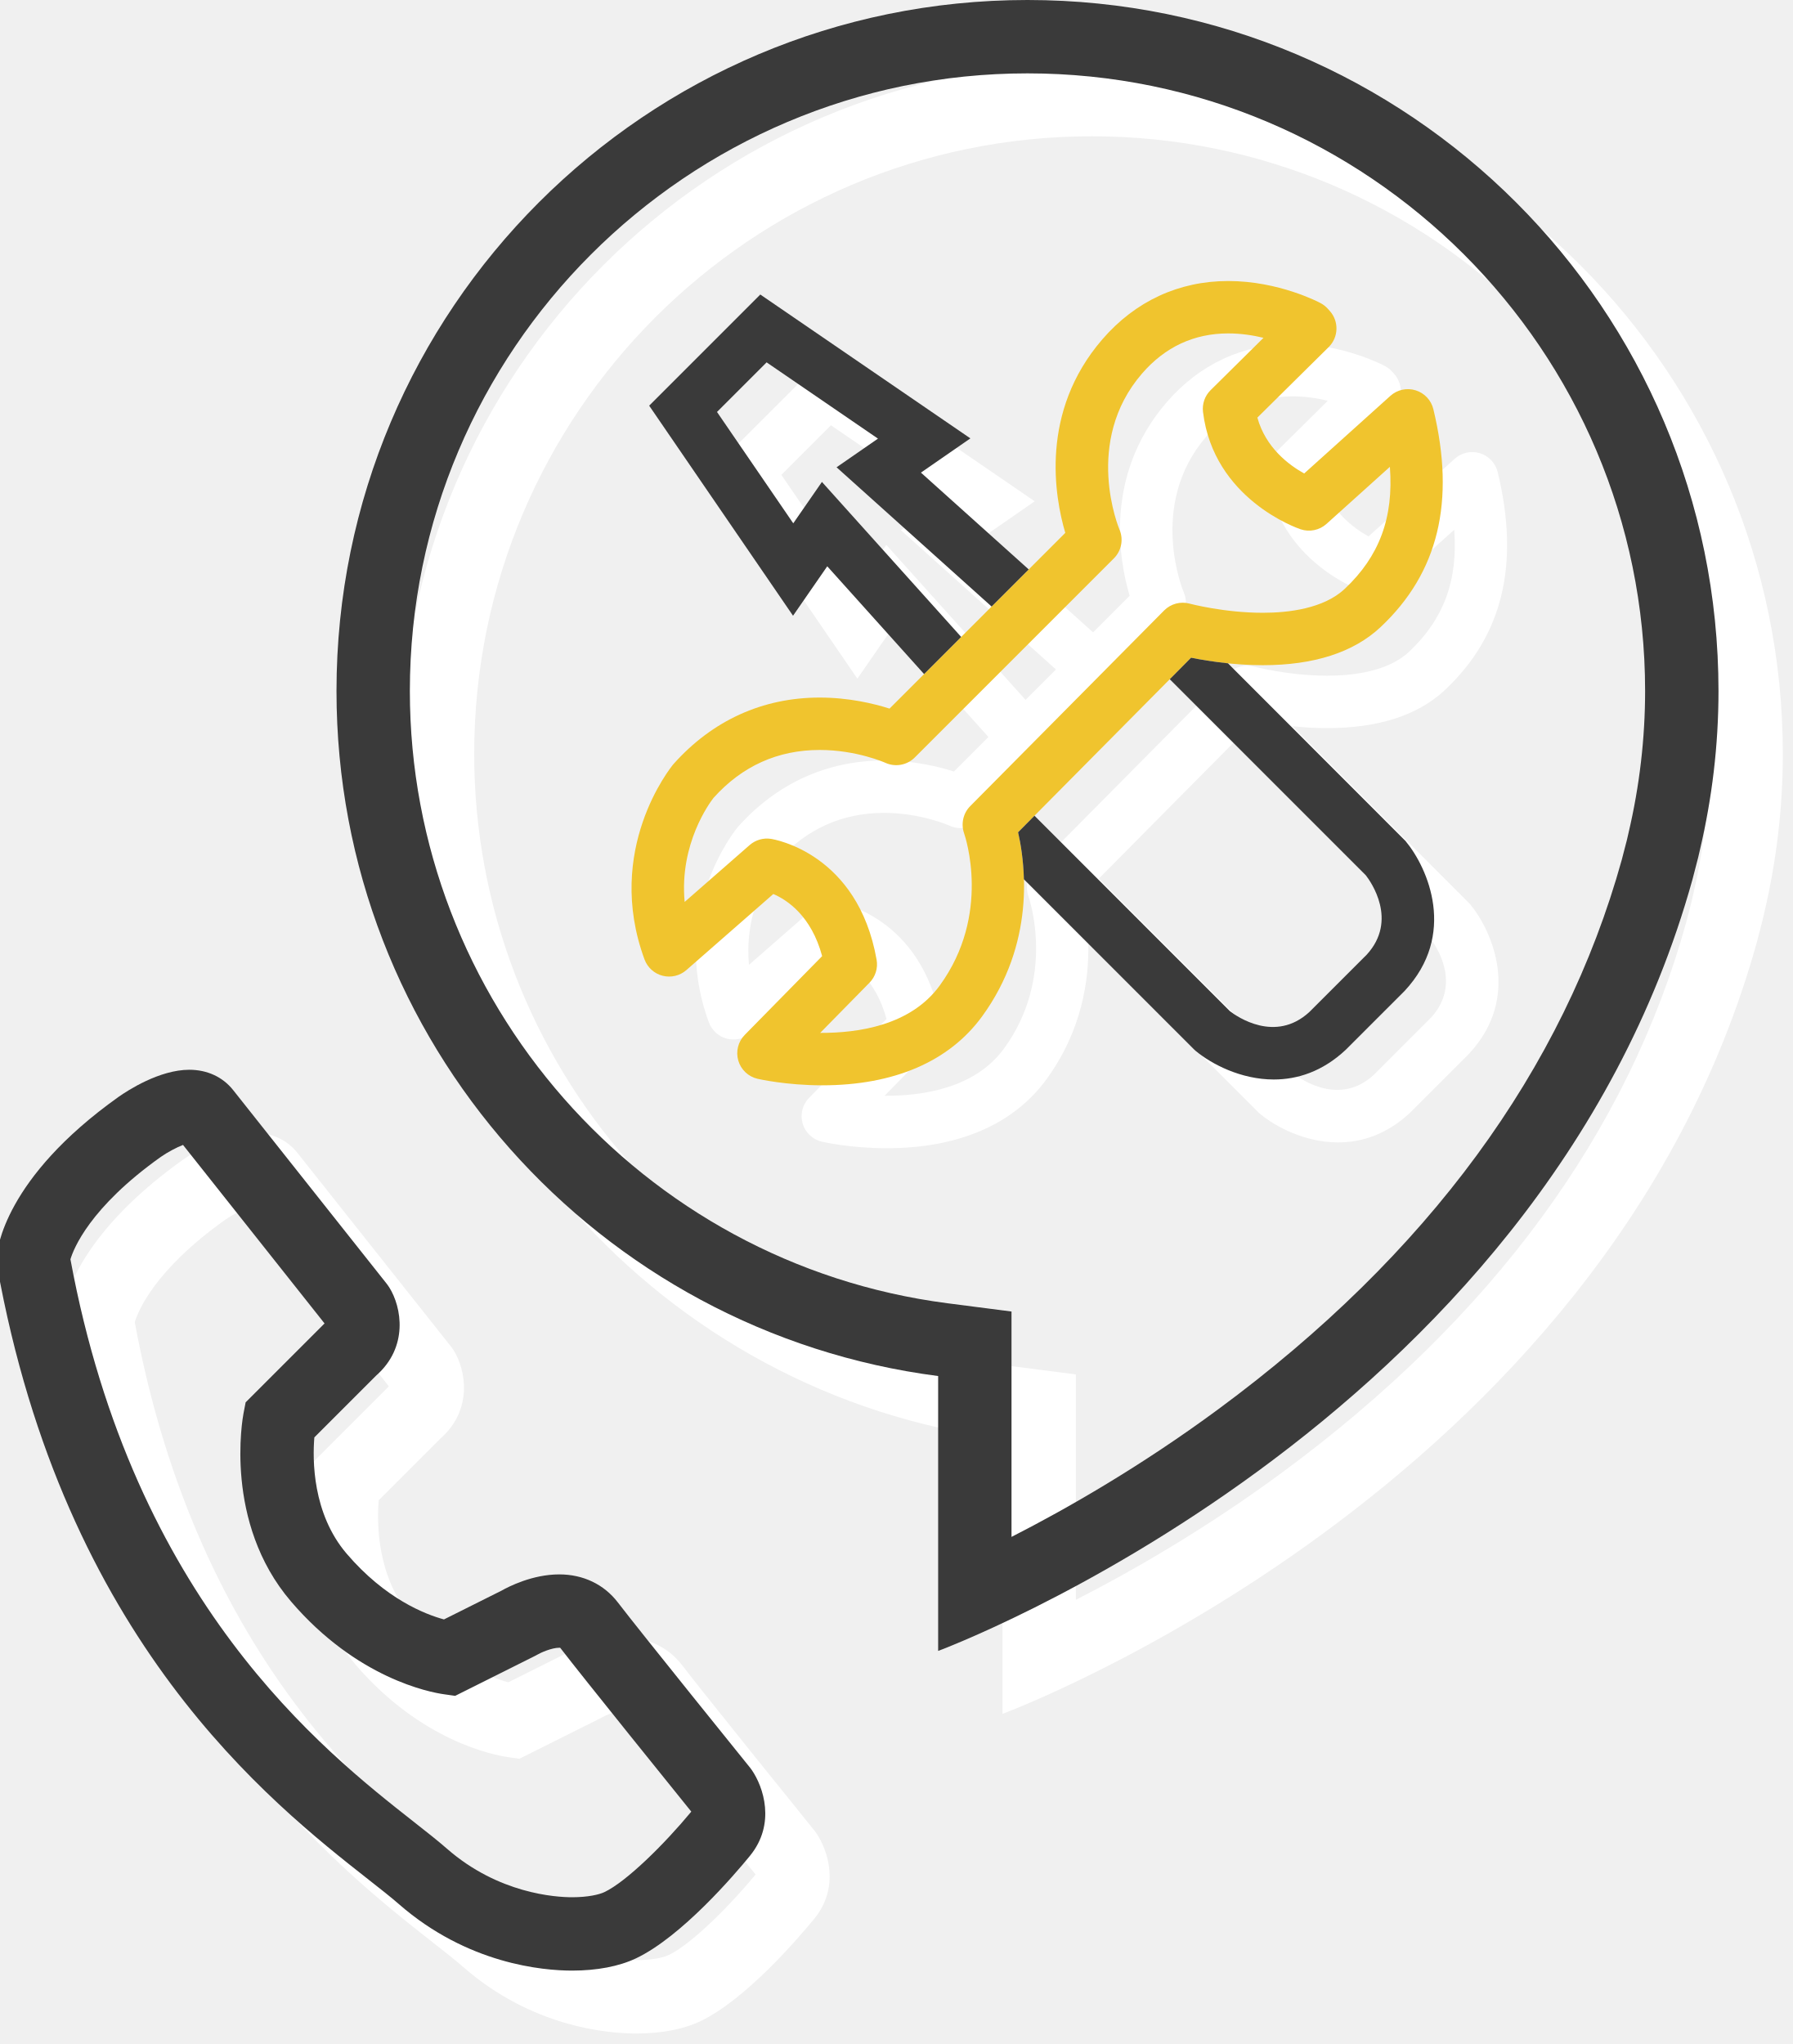
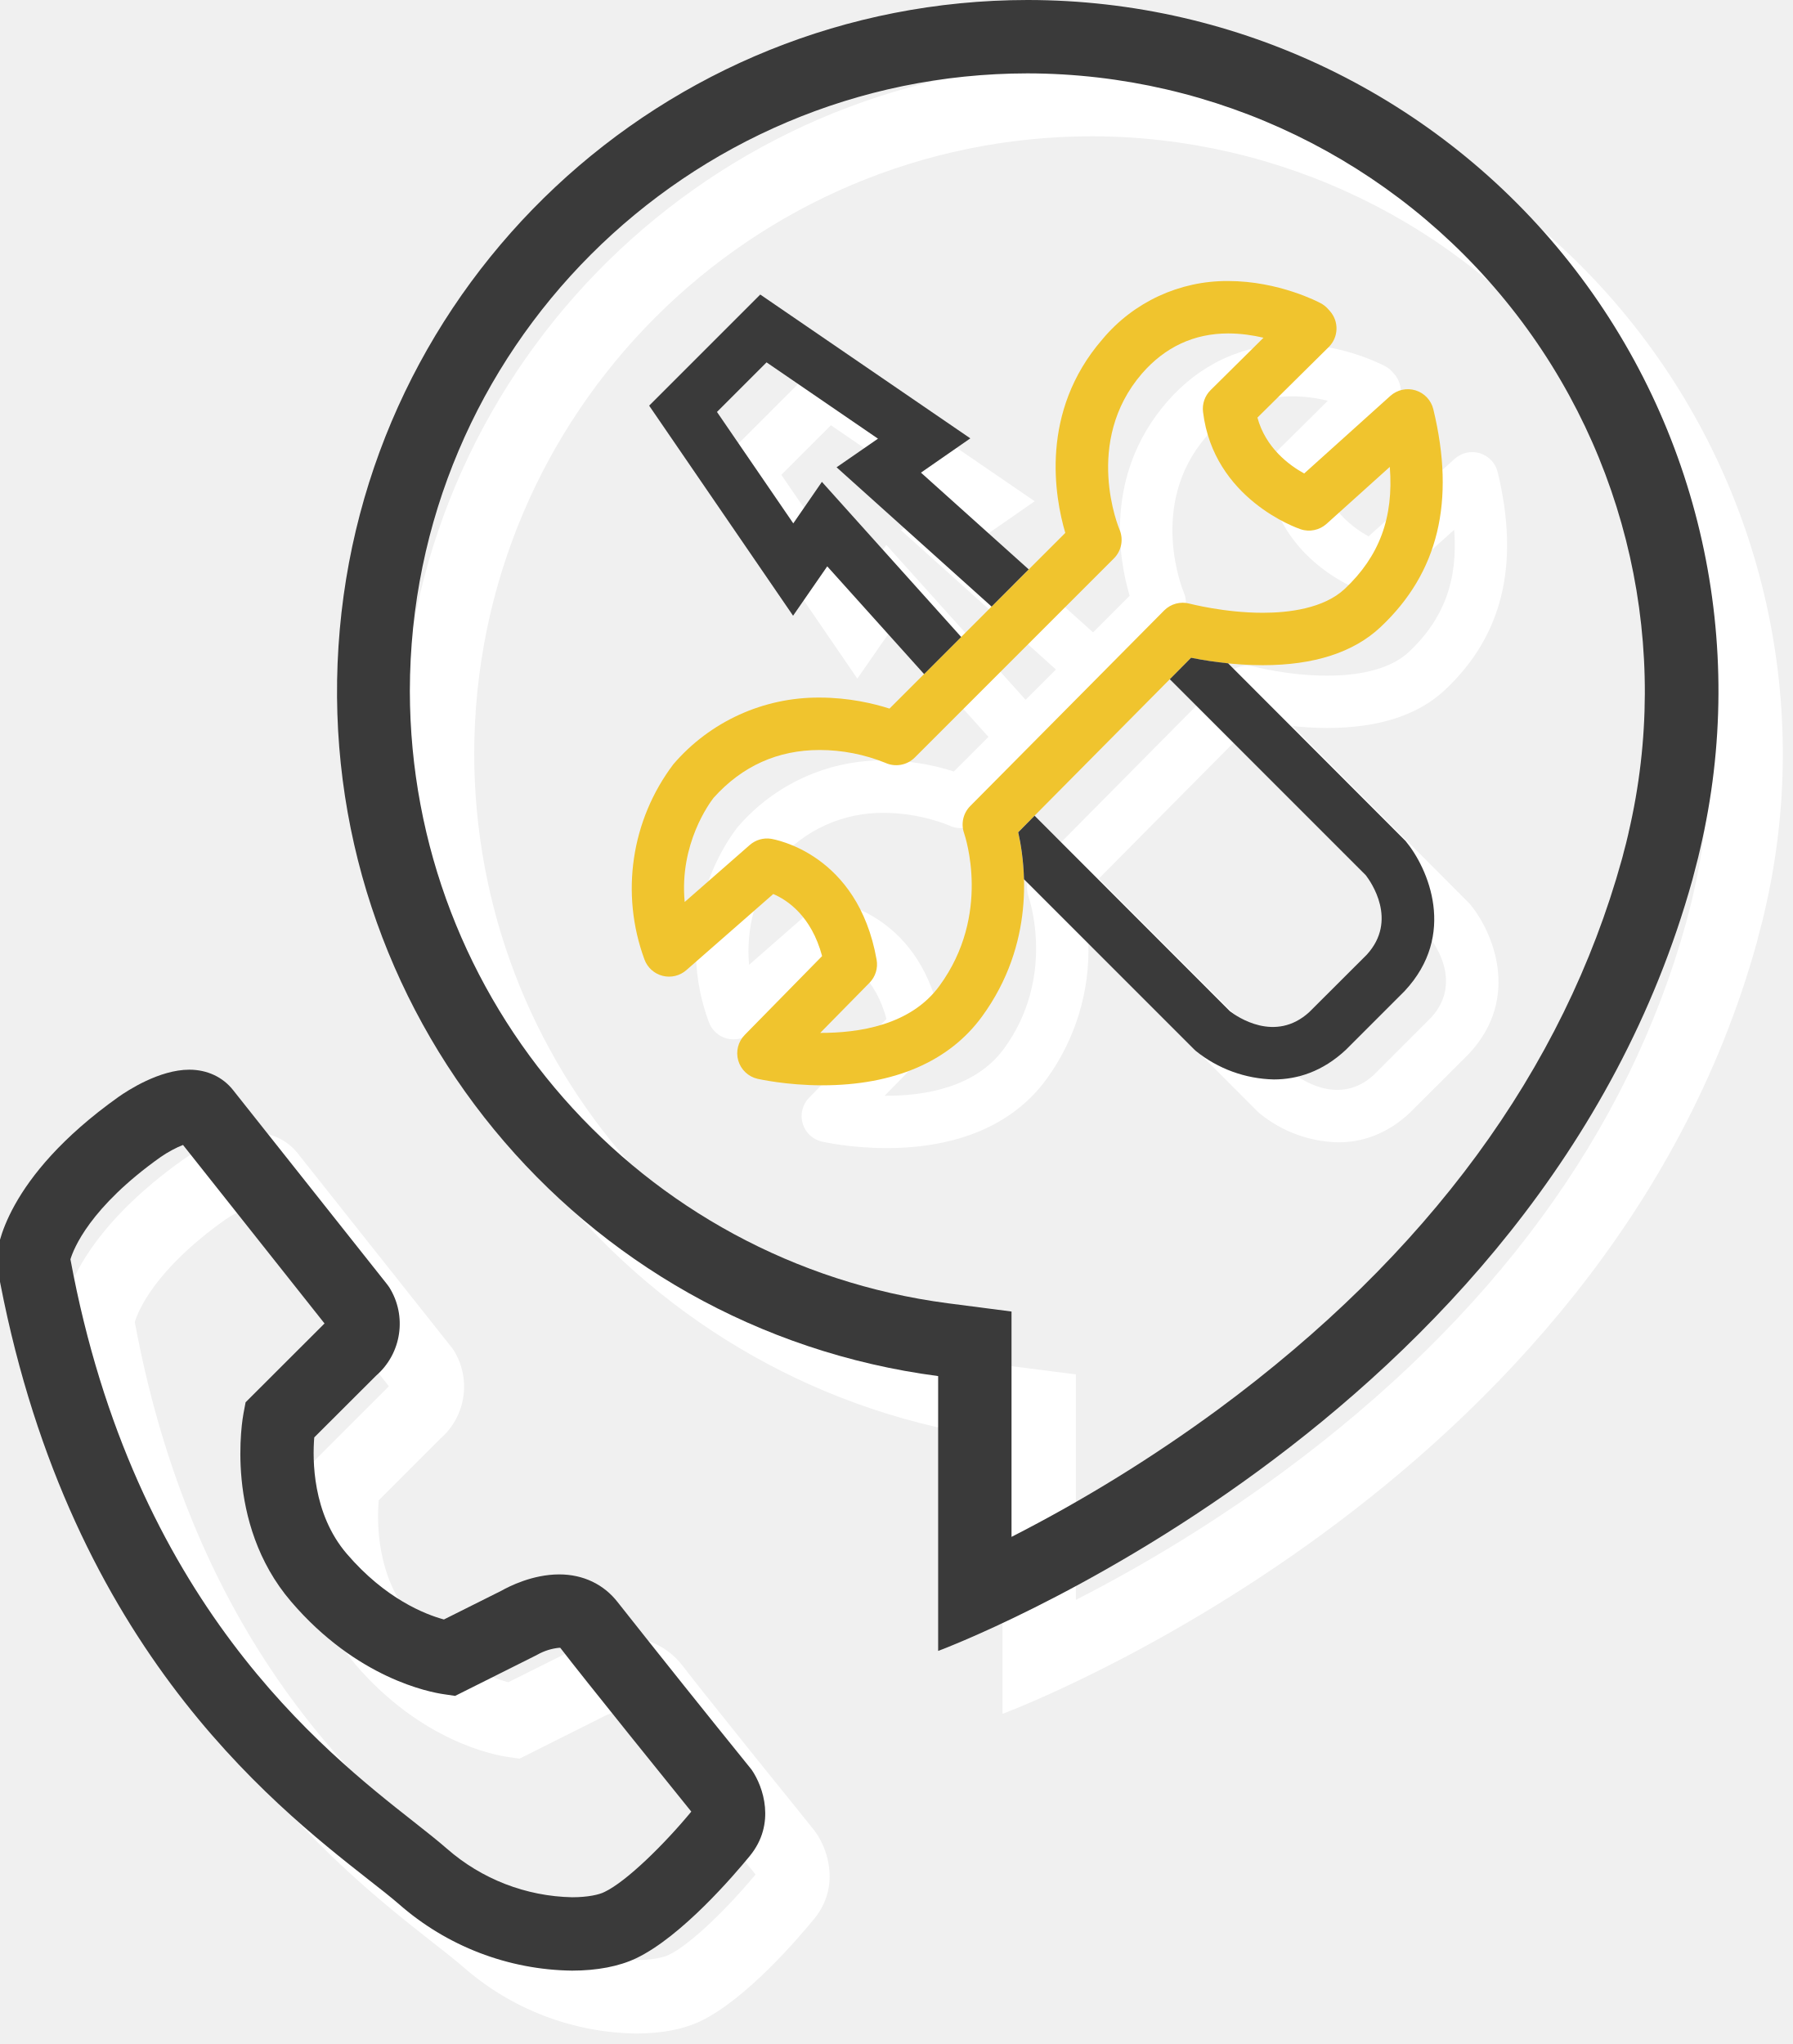
<svg xmlns="http://www.w3.org/2000/svg" width="171" height="195" viewBox="0 0 171 195" fill="none">
  <g clip-path="url(#clip0_11337_1220)">
-     <path d="M77.694 174.636C77.59 174.506 67.199 161.64 65.085 158.876C63.764 157.149 61.778 156.198 59.492 156.198C56.932 156.198 54.656 157.368 53.98 157.751L48.494 160.494C46.721 160.015 42.907 158.544 39.214 154.226C35.93 150.387 35.953 145.24 36.128 143.127L42.021 137.234C45.114 134.517 44.473 130.718 43.267 128.803L43.048 128.492C43.048 128.492 30.186 112.271 28.382 109.994C27.393 108.745 25.907 108.056 24.198 108.056C21.349 108.056 18.319 110.031 17.442 110.648C6.557 118.397 5.856 125.21 5.811 125.961L5.787 126.375L5.861 126.784C12.273 162.51 31.887 177.921 41.314 185.327C42.462 186.228 43.454 187.008 44.168 187.633C50.731 193.38 57.93 194 60.721 194C63.096 193.999 65.201 193.595 66.81 192.829C71.176 190.751 76.235 184.819 77.682 183.051C80.183 179.992 78.965 176.452 77.85 174.843L77.694 174.636ZM63.801 186.509C63.302 186.746 62.231 187 60.72 187C59.16 187 53.688 186.666 48.776 182.368C47.922 181.621 46.863 180.789 45.637 179.825C36.943 172.995 18.908 158.824 12.857 126.141C13.146 125.162 14.686 121.203 21.477 116.37C22.129 115.917 22.985 115.466 23.596 115.228C26.427 118.8 35.006 129.62 37.098 132.258L29.57 139.785L29.367 140.84C29.286 141.262 27.456 151.249 33.894 158.777C40.18 166.126 47.144 167.444 48.477 167.633L49.559 167.787L57.203 163.964L57.421 163.846C57.702 163.679 58.756 163.198 59.492 163.198C59.528 163.198 59.557 163.199 59.58 163.201C61.729 166.001 70.685 177.098 72.08 178.825C72.081 178.829 72.082 178.832 72.084 178.835C69.522 181.93 65.911 185.504 63.801 186.509Z" fill="white" />
-     <path d="M137.85 65.824C143.362 60.647 145.006 53.849 142.883 45.041C142.676 44.185 142.035 43.5 141.194 43.239C140.352 42.977 139.434 43.179 138.78 43.769L130.559 51.172C129.121 50.377 126.883 48.721 126.094 45.842L132.897 39.113C133.844 38.175 133.889 36.66 133.001 35.667L132.815 35.46C132.622 35.244 132.393 35.064 132.137 34.927C131.977 34.841 128.149 32.811 123.313 32.811C118.604 32.811 114.454 34.732 111.311 38.367C105.311 45.305 106.754 53.409 107.768 56.838L104.28 60.326L93.996 51.09L98.713 47.824L78.671 34.1L68.07 44.703L81.794 64.744L85.06 60.027L94.297 70.309L91.002 73.603C89.502 73.125 87.119 72.551 84.339 72.551C78.91 72.551 74.103 74.725 70.377 78.91C70.106 79.239 63.778 87.075 67.626 97.531C67.91 98.304 68.557 98.887 69.355 99.091C70.151 99.294 71 99.092 71.619 98.55L79.914 91.291C81.237 91.858 83.536 93.371 84.573 97.216L77.189 104.732C76.555 105.377 76.319 106.314 76.572 107.182C76.825 108.05 77.526 108.714 78.407 108.919C78.517 108.944 81.131 109.542 84.582 109.542C91.422 109.542 96.694 107.271 99.827 102.975C103.19 98.362 103.921 93.542 103.821 89.887L120.038 106.104L120.21 106.262C121.731 107.522 124.528 108.987 127.661 108.987C129.888 108.987 132.286 108.246 134.513 106.163L140.031 100.647L140.133 100.543C145.145 95.185 142.391 88.845 140.233 86.241L123.288 69.282C124.315 69.388 125.436 69.463 126.61 69.463C131.498 69.462 135.279 68.238 137.85 65.824ZM84.551 51.978L81.817 55.927L74.541 45.302L79.272 40.57L89.897 47.846L85.947 50.58L100.739 63.866L96.645 67.959L97.836 66.767L84.551 51.978ZM98.113 85.502C98.222 85.815 100.728 93.248 95.785 100.029C93.015 103.827 88.037 104.555 84.385 104.541L89.088 99.754C89.654 99.178 89.908 98.363 89.768 97.567C87.977 87.42 80.023 86.083 79.685 86.031C78.956 85.921 78.214 86.135 77.658 86.62L71.454 92.048C70.932 86.488 73.867 82.559 74.213 82.116C76.934 79.086 80.34 77.55 84.338 77.55C87.853 77.55 90.569 78.761 90.587 78.77C91.54 79.209 92.663 79.011 93.405 78.269L112.405 59.269C113.13 58.545 113.339 57.453 112.932 56.513C112.897 56.43 109.438 48.173 115.09 41.637C117.285 39.098 120.051 37.811 123.311 37.811C124.541 37.811 125.694 37.994 126.676 38.232L121.629 43.225C121.078 43.769 120.811 44.537 120.904 45.305C121.916 53.605 129.873 56.382 130.211 56.496C131.066 56.784 132.012 56.59 132.684 55.985L138.733 50.538C139.106 55.402 137.713 59.092 134.424 62.18C132.416 64.067 129.065 64.463 126.606 64.463C122.917 64.463 119.655 63.598 119.624 63.59C118.759 63.354 117.829 63.604 117.194 64.243L98.694 82.91C98.023 83.587 97.801 84.6 98.113 85.502ZM103.615 87.344C103.615 87.347 103.615 87.349 103.615 87.352C103.615 87.349 103.615 87.347 103.615 87.344ZM103.434 86.223C103.444 86.275 103.454 86.327 103.463 86.381C103.453 86.329 103.443 86.274 103.434 86.223ZM136.525 97.079L131.046 102.555C127.798 105.535 124.146 102.987 123.47 102.468L104.827 83.823L119.768 68.748L117.733 70.801L136.44 89.507C136.9 90.099 139.537 93.794 136.525 97.079ZM121.316 69.025C121.324 69.026 121.332 69.027 121.339 69.029C121.332 69.027 121.324 69.026 121.316 69.025ZM120.473 68.882C120.493 68.886 120.518 68.89 120.539 68.894C120.516 68.89 120.494 68.886 120.473 68.882Z" fill="white" />
-     <path d="M104.162 6.002C67.754 6.002 38.24 35.516 38.24 71.924C38.24 105.441 63.26 133.096 95.638 137.278V163.502C95.638 163.502 153.077 142.259 167.607 89.88C167.685 89.597 167.746 89.342 167.818 89.068C167.931 88.644 168.043 88.218 168.148 87.791C168.212 87.528 168.267 87.277 168.326 87.022C169.463 82.171 170.084 77.121 170.084 71.924C170.084 35.516 140.57 6.002 104.162 6.002ZM161.51 85.424L161.504 85.451L161.498 85.478L161.469 85.608C161.43 85.778 161.393 85.947 161.35 86.123C161.256 86.499 161.159 86.874 161.049 87.284L160.945 87.684C160.92 87.792 160.892 87.9 160.863 88.008C155.299 108.064 142.343 125.708 122.357 140.45C114.984 145.888 107.949 149.914 102.638 152.625V137.277V131.123L96.534 130.335C67.291 126.558 45.239 101.446 45.239 71.923C45.239 39.433 71.671 13.001 104.161 13.001C136.649 13.001 163.083 39.433 163.083 71.923C163.084 76.432 162.555 80.974 161.51 85.424Z" fill="white" />
-     <path d="M54.583 187.998C51.792 187.998 44.594 187.378 38.029 181.634C37.315 181.009 36.323 180.23 35.175 179.328C25.749 171.922 6.134 156.511 -0.278 120.785L-0.352 120.376L-0.328 119.962C-0.284 119.21 0.418 112.398 11.303 104.649C12.18 104.032 15.21 102.057 18.059 102.057C19.767 102.057 21.253 102.745 22.243 103.995C24.047 106.272 36.909 122.493 36.909 122.493L37.128 122.804C38.334 124.719 38.975 128.518 35.882 131.235L29.989 137.128C29.814 139.24 29.791 144.388 33.075 148.227C36.767 152.544 40.582 154.016 42.355 154.495L47.841 151.752C48.517 151.369 50.793 150.199 53.353 150.199C55.639 150.199 57.625 151.15 58.946 152.877C61.06 155.641 71.45 168.507 71.555 168.637L71.71 168.844C72.825 170.453 74.043 173.993 71.542 177.052C70.095 178.821 65.037 184.752 60.67 186.83C59.063 187.593 56.958 187.997 54.583 187.998ZM6.72 120.14C12.771 152.823 30.806 166.994 39.5 173.824C40.726 174.788 41.785 175.62 42.639 176.367C47.551 180.665 53.023 180.999 54.583 180.999C56.094 180.999 57.165 180.745 57.664 180.508C59.774 179.503 63.386 175.929 65.948 172.834C65.947 172.831 65.945 172.828 65.944 172.824C64.55 171.097 55.593 160 53.444 157.2C53.421 157.198 53.391 157.197 53.356 157.197C52.62 157.197 51.566 157.678 51.285 157.845L51.067 157.963L43.423 161.786L42.341 161.632C41.008 161.443 34.044 160.124 27.758 152.776C21.32 145.249 23.15 135.261 23.231 134.839L23.434 133.784L30.962 126.257C28.87 123.618 20.291 112.799 17.46 109.227C16.849 109.464 15.993 109.915 15.341 110.369C8.548 115.202 7.008 119.161 6.72 120.14Z" fill="#3A3A3A" />
-     <path d="M78.443 103.54C74.991 103.54 72.378 102.942 72.268 102.917C71.387 102.712 70.685 102.048 70.433 101.18C70.181 100.312 70.416 99.374 71.05 98.73L78.434 91.214C77.397 87.369 75.098 85.857 73.775 85.289L65.48 92.548C64.86 93.09 64.012 93.292 63.216 93.089C62.418 92.886 61.772 92.302 61.487 91.53C57.639 81.073 63.967 73.237 64.238 72.908C67.964 68.723 72.771 66.549 78.2 66.549C80.98 66.549 83.362 67.123 84.863 67.601L101.629 50.836C100.616 47.406 99.172 39.302 105.172 32.365C108.315 28.731 112.465 26.809 117.174 26.809C122.011 26.809 125.838 28.838 125.999 28.925C126.254 29.062 126.483 29.242 126.676 29.458L126.862 29.665C127.752 30.658 127.707 32.173 126.758 33.111L119.955 39.84C120.744 42.719 122.983 44.375 124.42 45.17L132.642 37.767C133.296 37.177 134.214 36.975 135.055 37.237C135.897 37.498 136.538 38.182 136.745 39.039C138.868 47.848 137.223 54.645 131.712 59.822C129.142 62.236 125.359 63.46 120.47 63.46C117.681 63.46 115.146 63.053 113.631 62.746L97.127 79.399C97.856 82.58 98.758 90.019 93.688 96.973C90.555 101.269 85.283 103.54 78.443 103.54ZM78.247 98.539C81.898 98.554 86.878 97.825 89.647 94.027C94.591 87.246 92.085 79.813 91.976 79.5C91.663 78.598 91.885 77.585 92.558 76.907L111.058 58.24C111.692 57.601 112.622 57.351 113.488 57.587C113.518 57.595 116.781 58.46 120.47 58.46C122.928 58.46 126.281 58.064 128.288 56.177C131.576 53.089 132.969 49.399 132.597 44.535L126.548 49.982C125.876 50.586 124.931 50.781 124.075 50.493C123.737 50.379 115.78 47.602 114.768 39.302C114.674 38.534 114.941 37.766 115.492 37.222L120.539 32.229C119.558 31.991 118.404 31.808 117.174 31.808C113.915 31.808 111.15 33.096 108.953 35.634C103.302 42.17 106.761 50.427 106.796 50.51C107.201 51.45 106.992 52.543 106.268 53.266L87.268 72.266C86.527 73.008 85.403 73.206 84.451 72.767C84.433 72.759 81.716 71.547 78.201 71.547C74.203 71.547 70.797 73.083 68.076 76.113C67.729 76.555 64.794 80.485 65.317 86.045L71.521 80.617C72.077 80.131 72.819 79.917 73.548 80.028C73.885 80.08 81.839 81.417 83.63 91.564C83.771 92.36 83.518 93.174 82.951 93.751L78.247 98.539Z" fill="#F0C42E" />
-     <path d="M78.921 54.025L88.158 64.307L91.698 60.766L78.413 45.976L75.678 49.925L68.402 39.301L73.134 34.569L83.759 41.845L79.809 44.579L94.6 57.865L98.141 54.324L87.858 45.088L92.575 41.822L72.533 28.098L61.932 38.701L75.656 58.742L78.921 54.025Z" fill="#3A3A3A" />
-     <path d="M117.147 63.28C115.734 63.134 114.507 62.924 113.63 62.746L111.596 64.799L130.302 83.505C130.762 84.097 133.399 87.792 130.386 91.077L124.908 96.553C121.66 99.533 118.007 96.985 117.332 96.466L98.69 77.821L97.127 79.399C97.372 80.469 97.632 82.029 97.682 83.884L113.899 100.102L114.072 100.26C115.593 101.52 118.39 102.985 121.522 102.985C123.75 102.985 126.147 102.244 128.375 100.161L133.893 94.645L133.995 94.542C139.007 89.184 136.252 82.843 134.094 80.239L117.147 63.28Z" fill="#3A3A3A" />
-     <path d="M98.023 7C130.512 7 156.945 33.432 156.945 65.922C156.945 70.43 156.416 74.972 155.372 79.422L155.366 79.449L155.359 79.476L155.33 79.606C155.292 79.776 155.254 79.945 155.212 80.121C155.118 80.497 155.021 80.872 154.91 81.282L154.807 81.682C154.781 81.79 154.753 81.898 154.724 82.006C149.16 102.062 136.204 119.706 116.218 134.448C108.845 139.886 101.81 143.912 96.499 146.623V131.275V125.121L90.395 124.333C61.152 120.556 39.101 95.444 39.101 65.921C39.102 33.432 65.534 7 98.023 7ZM98.023 0C61.616 0 32.102 29.514 32.102 65.922C32.102 99.439 57.122 127.094 89.5 131.276V157.5C89.5 157.5 146.939 136.257 161.47 83.878C161.548 83.595 161.608 83.34 161.68 83.066C161.794 82.642 161.905 82.216 162.011 81.789C162.074 81.526 162.13 81.275 162.188 81.02C163.326 76.169 163.946 71.119 163.946 65.922C163.945 29.514 134.432 0 98.023 0Z" fill="#3A3A3A" />
+     <path d="M77.7 174.64c-.11-.13-10.5-13-12.61-15.76a6.86 6.86 0 00-5.6-2.68c-2.56 0-4.83 1.17-5.51 1.55l-5.49 2.74c-1.77-.48-5.58-1.95-9.28-6.26-3.28-3.84-3.26-8.99-3.08-11.1l5.9-5.9a6.56 6.56 0 001.24-8.43l-.22-.3L28.38 110a5.2 5.2 0 00-4.18-1.94c-2.85 0-5.88 1.97-6.76 2.59C6.56 118.4 5.86 125.2 5.81 125.96l-.02.42.07.4c6.41 35.73 26.03 51.14 35.45 58.55 1.15.9 2.14 1.68 2.86 2.3A25.53 25.53 0 0060.72 194c2.38 0 4.48-.4 6.09-1.17 4.37-2.08 9.43-8.01 10.87-9.78 2.5-3.06 1.29-6.6.17-8.2l-.16-.21zM63.8 186.5c-.5.24-1.57.49-3.08.49a18.7 18.7 0 01-11.94-4.63c-.86-.75-1.92-1.58-3.14-2.55-8.7-6.82-26.73-21-32.78-53.68.29-.98 1.83-4.94 8.62-9.77.65-.45 1.5-.9 2.12-1.14l13.5 17.03-7.53 7.53-.2 1.05c-.08.42-1.91 10.4 4.52 17.94 6.29 7.35 13.25 8.66 14.59 8.85l1.08.16 7.64-3.83.22-.11a5.28 5.28 0 012.16-.65 1632.26 1632.26 0 0012.5 15.64c-2.56 3.09-6.17 6.66-8.28 7.67zm74.05-120.68c5.51-5.17 7.16-11.97 5.03-20.78a2.5 2.5 0 00-4.1-1.27l-8.22 7.4c-1.44-.8-3.68-2.45-4.47-5.33l6.8-6.73c.95-.94 1-2.45.11-3.44l-.19-.21c-.19-.22-.42-.4-.67-.53a20.4 20.4 0 00-8.83-2.12c-4.7 0-8.86 1.92-12 5.56-6 6.94-4.56 15.04-3.54 18.47l-3.49 3.49L94 51.09l4.71-3.27L78.67 34.1l-10.6 10.6 13.72 20.04 3.27-4.71L94.3 70.3 91 73.6a22.31 22.31 0 00-6.66-1.06 18.22 18.22 0 00-13.96 6.36c-.27.33-6.6 8.17-2.75 18.62a2.5 2.5 0 003.99 1.02l8.3-7.26c1.32.57 3.62 2.08 4.65 5.93l-7.38 7.51a2.5 2.5 0 001.22 4.19c.1.02 2.72.62 6.17.62 6.84 0 12.11-2.27 15.25-6.57a20.93 20.93 0 004-13.08l16.2 16.21.18.16a12.28 12.28 0 007.45 2.73c2.23 0 4.63-.74 6.85-2.83l5.52-5.51.1-.1c5.02-5.36 2.26-11.7.1-14.3L123.3 69.27c1.02.1 2.15.18 3.32.18 4.89 0 8.67-1.22 11.24-3.64zm-53.3-13.84l-2.73 3.95-7.28-10.63 4.73-4.73 10.63 7.28-3.95 2.73 14.79 13.29-4.1 4.09 1.2-1.2-13.29-14.78zM98.11 85.5c.11.31 2.62 7.75-2.32 14.53-2.77 3.8-7.75 4.53-11.4 4.51l4.7-4.79a2.5 2.5 0 00.68-2.18c-1.8-10.15-9.75-11.49-10.08-11.54-.73-.1-1.48.1-2.03.59l-6.2 5.43a14.7 14.7 0 012.75-9.93 13.13 13.13 0 0110.13-4.57c3.51 0 6.23 1.21 6.25 1.22a2.5 2.5 0 002.82-.5l19-19a2.5 2.5 0 00.52-2.76c-.03-.08-3.5-8.34 2.16-14.87a10.48 10.48 0 018.22-3.83c1.23 0 2.38.18 3.37.42l-5.05 5a2.5 2.5 0 00-.73 2.08c1.02 8.3 8.97 11.07 9.31 11.19.86.28 1.8.09 2.47-.52l6.05-5.44c.38 4.86-1.02 8.55-4.3 11.64-2.01 1.89-5.37 2.28-7.82 2.28-3.7 0-6.95-.86-6.99-.87a2.5 2.5 0 00-2.43.65L98.7 82.91a2.54 2.54 0 00-.58 2.6zm5.5 1.84v.01zm-.18-1.12zm33.1 10.86l-5.48 5.48c-3.25 2.97-6.9.43-7.58-.1l-18.64-18.64 14.94-15.07-2.04 2.05 18.71 18.7c.46.6 3.1 4.3.09 7.58zm-15.21-28.05zm-.85-.15l.07.01h-.07z" fill="#fff" />
+     <path d="M104.16 6a65.92 65.92 0 00-8.52 131.28v26.22s57.44-21.24 71.97-73.62l.2-.81.34-1.28.18-.77A65.92 65.92 0 00104.17 6zm57.35 79.42v.03l-.01.03-.03.13-.12.51-.3 1.16-.1.4-.09.33c-5.56 20.05-18.52 37.7-38.5 52.44a143.41 143.41 0 01-19.72 12.18v-21.51l-6.1-.78a59 59 0 01-51.3-58.42A58.99 58.99 0 01104.16 13a58.99 58.99 0 0157.35 72.42z" fill="#fff" />
+     <path d="M54.58 188a25.5 25.5 0 01-16.55-6.37c-.72-.62-1.7-1.4-2.86-2.3-9.42-7.4-29.04-22.82-35.45-58.55l-.07-.4.02-.42c.05-.75.75-7.56 11.63-15.31.88-.62 3.91-2.6 6.76-2.6 1.7 0 3.2.7 4.18 1.95l14.67 18.5.22.3a6.56 6.56 0 01-1.25 8.44l-5.9 5.89c-.17 2.11-.19 7.26 3.1 11.1 3.69 4.31 7.5 5.79 9.27 6.27l5.5-2.75c.67-.38 2.94-1.55 5.5-1.55 2.29 0 4.27.95 5.6 2.68a1741.1 1741.1 0 0012.6 15.76l.16.2c1.11 1.61 2.33 5.15-.17 8.21-1.45 1.77-6.5 7.7-10.87 9.78-1.6.76-3.71 1.17-6.09 1.17zM6.72 120.14c6.05 32.68 24.09 46.85 32.78 53.68 1.23.97 2.28 1.8 3.14 2.55A18.7 18.7 0 0054.58 181c1.51 0 2.59-.25 3.08-.5 2.11-1 5.73-4.57 8.29-7.67-1.4-1.73-10.36-12.83-12.5-15.63h-.1a5.3 5.3 0 00-2.07.65l-.21.11-7.65 3.83-1.08-.16c-1.33-.19-8.3-1.5-14.58-8.85-6.44-7.53-4.61-17.52-4.53-17.94l.2-1.06 7.53-7.52-13.5-17.03c-.61.23-1.47.69-2.12 1.14-6.8 4.83-8.33 8.8-8.62 9.77z" fill="#3A3A3A" />
+     <path d="M78.44 103.54c-3.45 0-6.06-.6-6.17-.62a2.5 2.5 0 01-1.22-4.19l7.38-7.52c-1.03-3.84-3.33-5.35-4.66-5.92l-8.29 7.26a2.5 2.5 0 01-4-1.02 19.63 19.63 0 012.76-18.62 18.22 18.22 0 0113.96-6.36c2.78 0 5.16.57 6.66 1.05l16.77-16.76c-1.01-3.43-2.46-11.54 3.54-18.47a15.48 15.48 0 0112-5.56c4.84 0 8.67 2.03 8.83 2.12.25.13.48.31.68.53l.18.2c.9 1 .85 2.51-.1 3.45l-6.8 6.73c.78 2.88 3.02 4.54 4.46 5.33l8.22-7.4a2.5 2.5 0 014.1 1.27c2.13 8.8.48 15.6-5.03 20.78-2.57 2.42-6.35 3.64-11.24 3.64-2.79 0-5.32-.4-6.84-.71L97.13 79.4c.73 3.18 1.63 10.62-3.44 17.57-3.13 4.3-8.4 6.57-15.25 6.57zm-.2-5c3.66.01 8.64-.71 11.4-4.51 4.95-6.78 2.44-14.22 2.34-14.53a2.5 2.5 0 01.58-2.6l18.5-18.66a2.5 2.5 0 012.43-.65c.03 0 3.3.87 6.98.87 2.46 0 5.81-.4 7.82-2.28 3.29-3.1 4.68-6.78 4.3-11.64l-6.04 5.44c-.67.6-1.62.8-2.47.51-.34-.11-8.3-2.89-9.31-11.19a2.5 2.5 0 01.72-2.08l5.05-5c-.98-.23-2.14-.41-3.37-.41-3.25 0-6.02 1.29-8.22 3.82-5.65 6.54-2.19 14.8-2.15 14.88.4.94.2 2.03-.53 2.76l-19 19a2.5 2.5 0 01-2.82.5 16.8 16.8 0 00-6.25-1.22c-4 0-7.4 1.53-10.12 4.56-.35.45-3.29 4.38-2.76 9.94l6.2-5.43a2.5 2.5 0 012.03-.6c.34.06 8.29 1.4 10.08 11.54a2.5 2.5 0 01-.68 2.2l-4.7 4.78z" fill="#F0C42E" />
+     <path d="M78.92 54.03l9.24 10.28 3.54-3.54-13.29-14.8-2.73 3.96L68.4 39.3l4.73-4.73 10.63 7.28-3.95 2.73L94.6 57.87l3.54-3.55-10.28-9.23 4.71-3.27L72.53 28.1l-10.6 10.6 13.73 20.04 3.26-4.71zm38.23 9.25a37.19 37.19 0 01-3.52-.53l-2.03 2.05 18.7 18.7c.46.6 3.1 4.3.09 7.58l-5.48 5.47c-3.25 2.98-6.9.44-7.58-.08L98.7 77.82l-1.56 1.58c.24 1.07.5 2.63.55 4.48l16.22 16.22.17.16a12.28 12.28 0 007.45 2.72c2.23 0 4.63-.74 6.86-2.82l5.51-5.51.1-.1c5.02-5.37 2.26-11.7.1-14.31l-16.94-16.96z" fill="#3A3A3A" />
+     <path d="M98.02 7a58.99 58.99 0 0157.35 72.42v.03l-.01.03-.03.13a36.36 36.36 0 01-.42 1.67l-.1.4-.09.33c-5.56 20.05-18.52 37.7-38.5 52.44a143.42 143.42 0 01-19.72 12.17v-21.5l-6.1-.79a59 59 0 01-51.3-58.4A58.99 58.99 0 0198.02 7zm0-7a65.92 65.92 0 00-8.52 131.28v26.22s57.44-21.24 71.97-73.62l.21-.81.33-1.28.18-.77A65.92 65.92 0 0098.03 0z" fill="#3A3A3A" />
  </g>
  <defs>
    <clipPath id="clip0_11337_1220">
-       <rect width="171" height="195" fill="white" />
+       <path fill="#fff" d="M0 0h171v195H0z" />
    </clipPath>
  </defs>
</svg>
